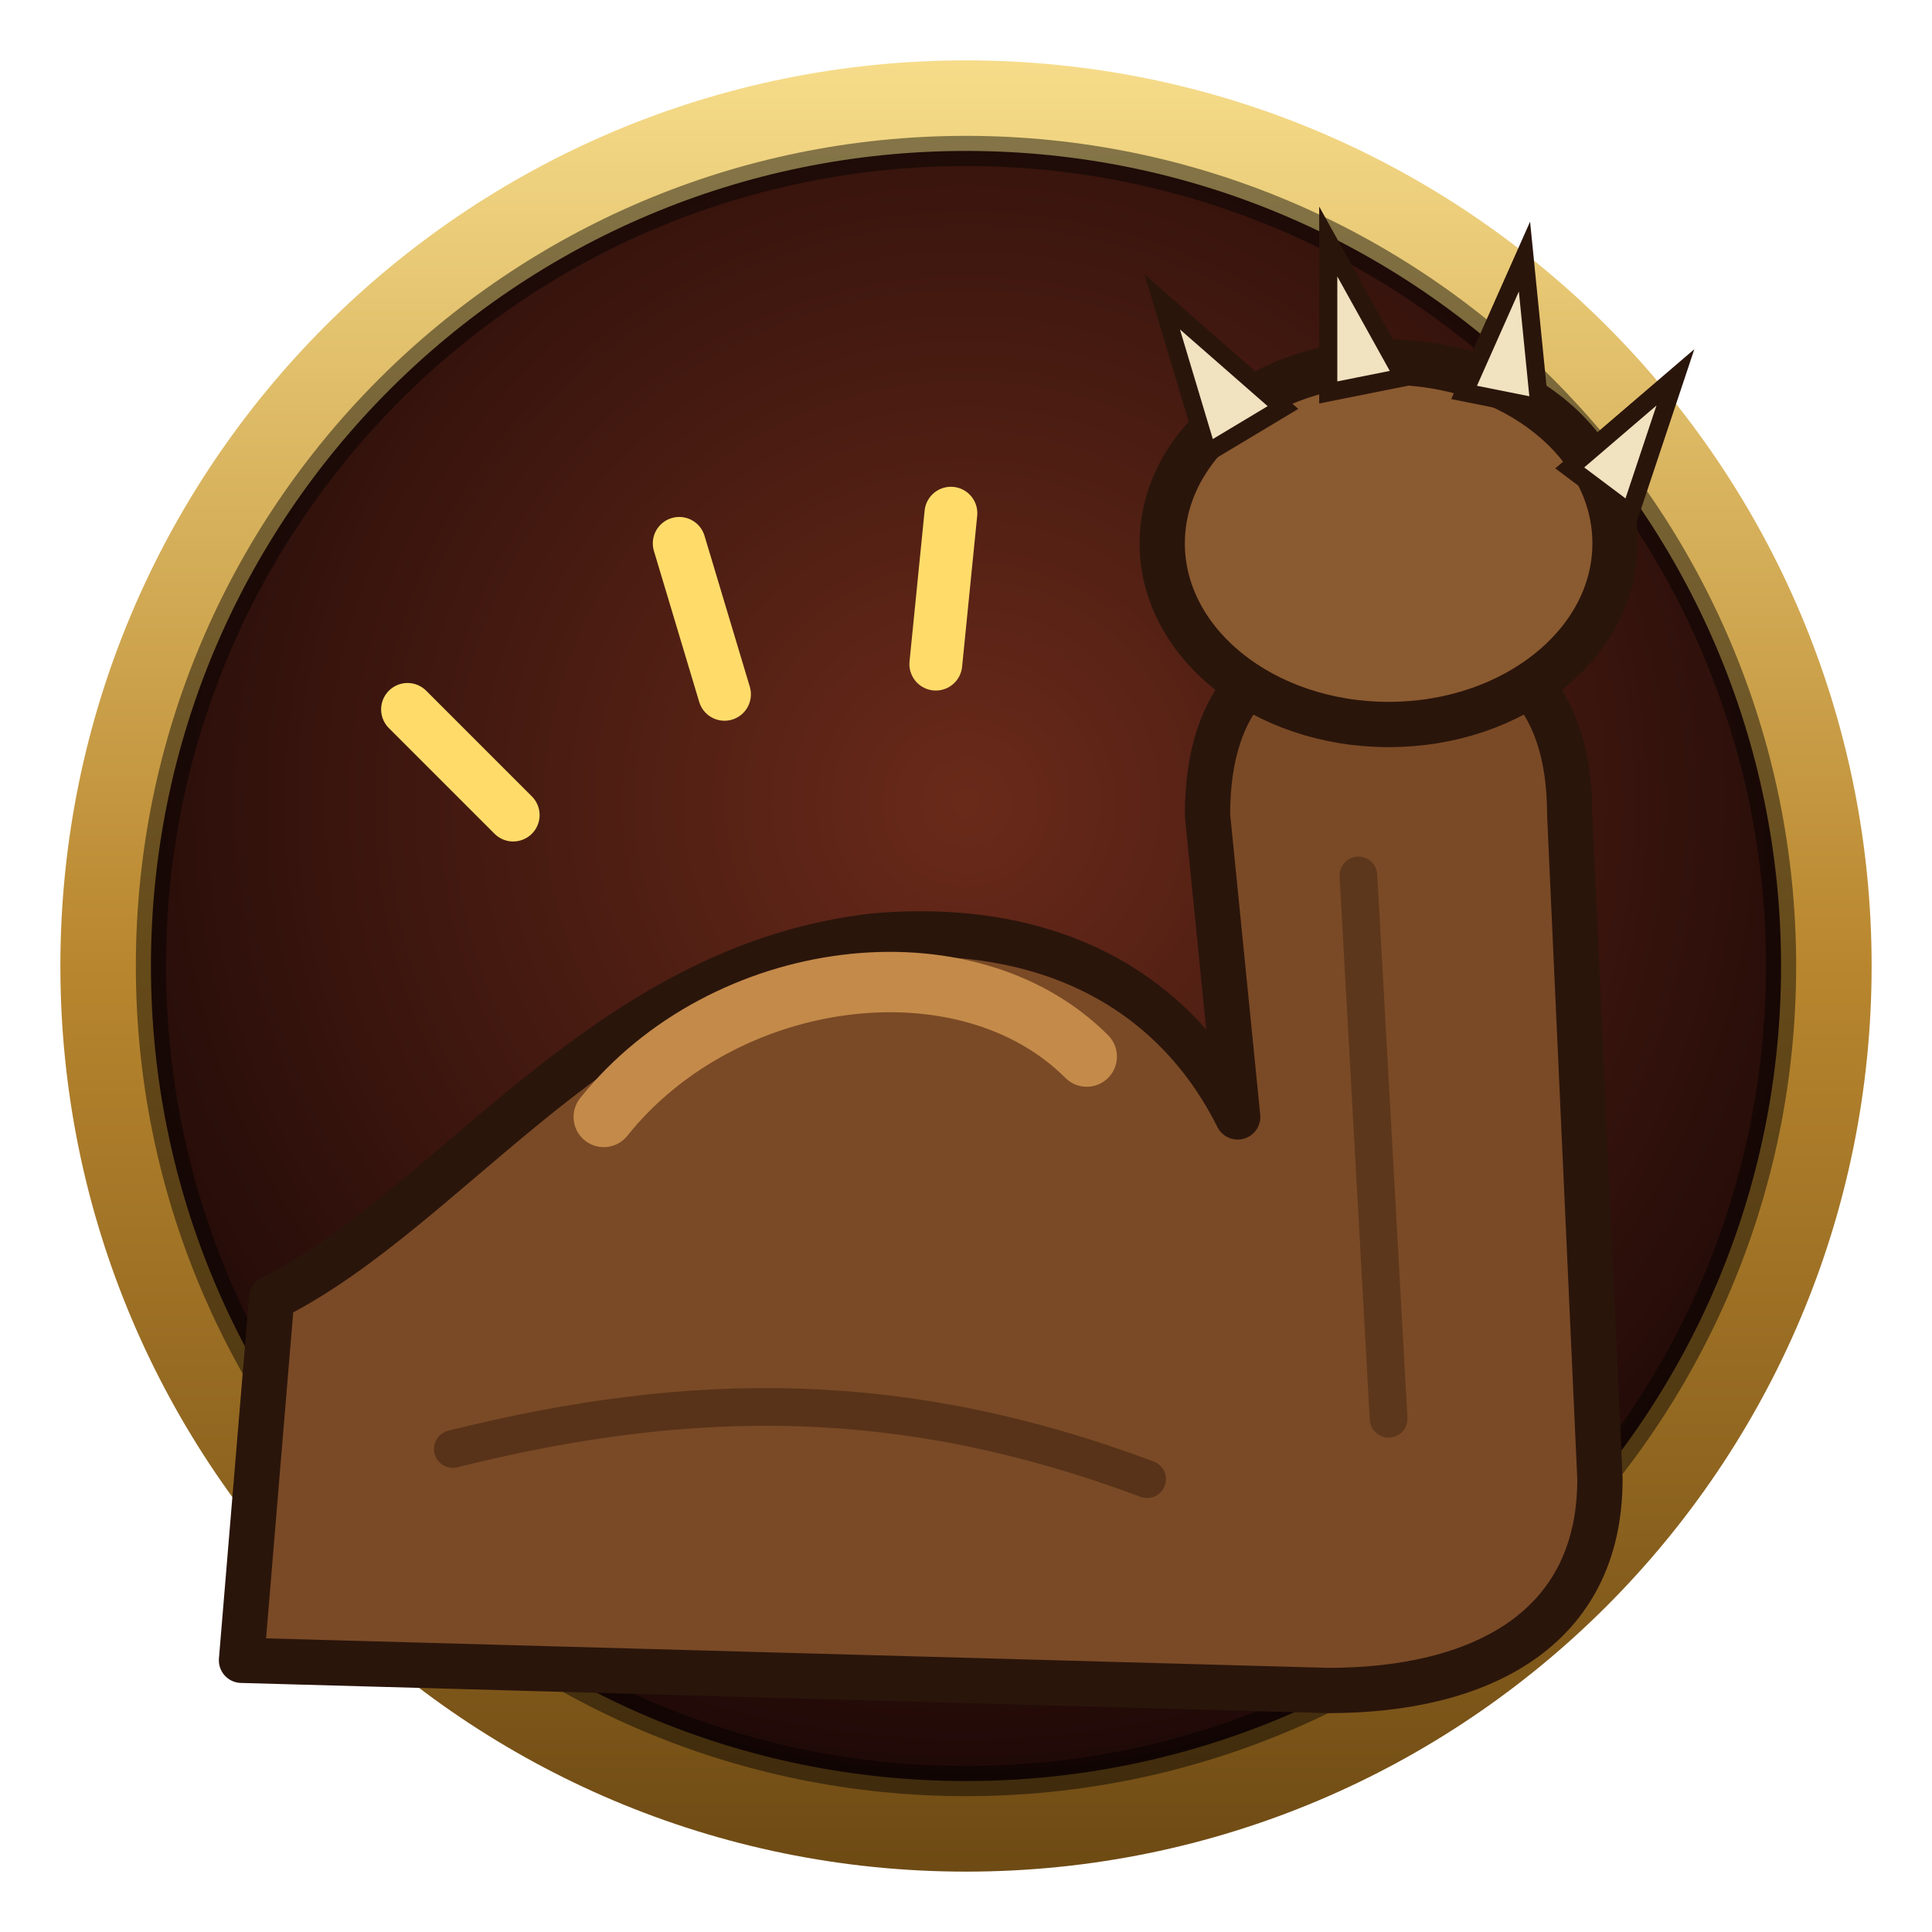
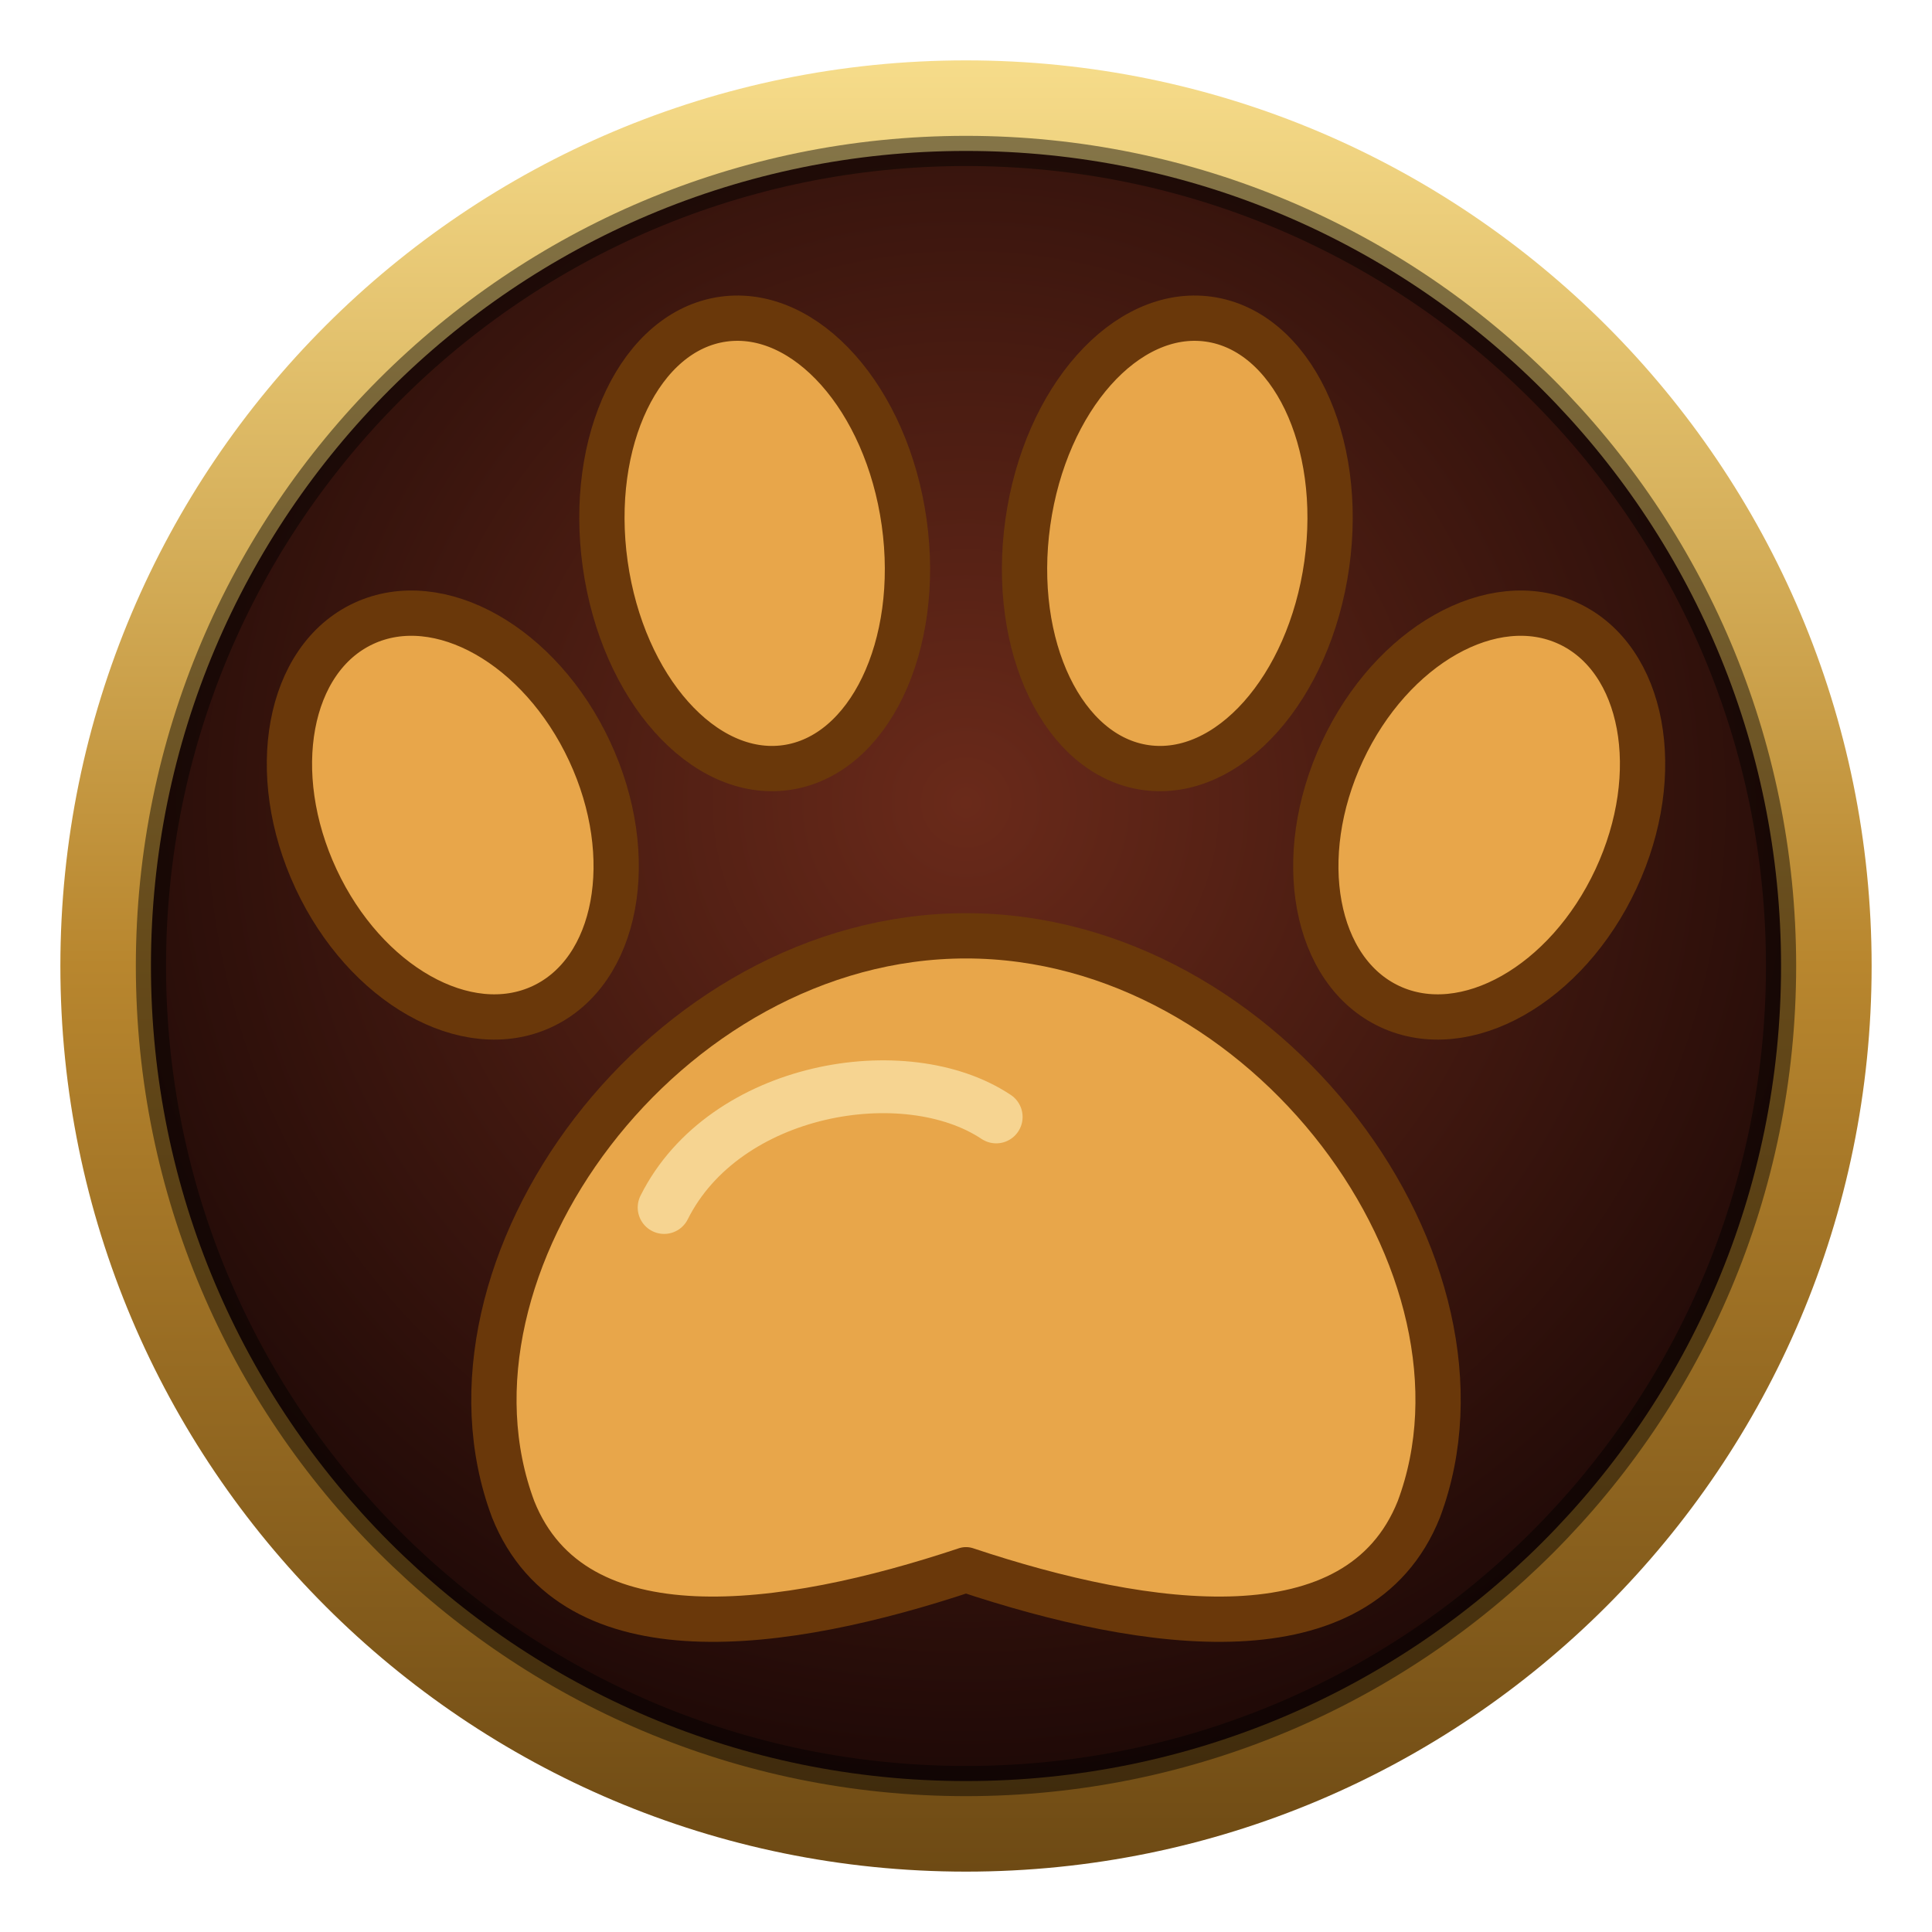
<svg xmlns="http://www.w3.org/2000/svg" width="128" height="128" viewBox="0 0 128 128">
  <defs>
    <radialGradient id="bg" cx="50%" cy="40%" r="62%">
      <stop offset="0" stop-color="#6a2a1a" />
      <stop offset="1" stop-color="#1c0806" />
    </radialGradient>
    <linearGradient id="rim" x1="0" y1="0" x2="0" y2="1">
      <stop offset="0" stop-color="#f6dc8a" />
      <stop offset="0.5" stop-color="#b8862e" />
      <stop offset="1" stop-color="#6e4a14" />
    </linearGradient>
-     <radialGradient id="glow" cx="50%" cy="50%" r="50%">
-       <stop offset="0" stop-color="#ffffff" stop-opacity="0.55" />
-       <stop offset="1" stop-color="#ffffff" stop-opacity="0" />
-     </radialGradient>
+     <clipPath id="cut">
+       <circle cx="64" cy="64" r="54" />
+     </clipPath>
  </defs>
  <circle cx="64" cy="64" r="60" fill="url(#rim)" />
  <circle cx="64" cy="64" r="54" fill="url(#bg)" />
  <circle cx="64" cy="64" r="54" fill="none" stroke="#000" stroke-opacity="0.45" stroke-width="2" />
-   <g stroke="#2a150b" stroke-width="3" stroke-linejoin="round">
-     <path d="M16 110 L18 86 C30 80 40 64 58 62 C70 61 78 66 82 74 L80 54 C80 46 84 42 92 42 C100 42 104 46 104 54 L106 98 C106 108 98 112 88 112 Z" fill="#7a4a26" />
-     <ellipse cx="92" cy="36" rx="15" ry="12" fill="#8a5a30" />
-   </g>
-   <g fill="#f1e2c0" stroke="#2a150b" stroke-width="1.2">
-     <path d="M80 30 l-3 -10 l8 7z" />
-     <path d="M88 26 l0 -10 l5 9z" />
-     <path d="M97 26 l4 -9 l1 10z" />
-     <path d="M104 31 l7 -6 l-3 9z" />
-   </g>
-   <path d="M40 74 C48 64 64 62 72 70" fill="none" stroke="#c48a4a" stroke-width="4" stroke-linecap="round" />
-   <path d="M30 96 C46 92 60 92 76 98" fill="none" stroke="#4a2a14" stroke-width="2.5" stroke-linecap="round" stroke-opacity="0.7" />
-   <path d="M90 58 L92 94" fill="none" stroke="#4a2a14" stroke-width="2.5" stroke-linecap="round" stroke-opacity="0.6" />
-   <g stroke="#ffdc6a" stroke-width="3.5" stroke-linecap="round">
-     <path d="M34 54 l-7 -7" />
-     <path d="M48 46 l-3 -10" />
-     <path d="M62 44 l1 -10" />
+   <g clip-path="url(#cut)">
+     <g fill="#e8a64a" stroke="#6a380a" stroke-width="3" stroke-linejoin="round">
+       <path d="M64 62 C44 62 28 84 34 100 C38 110 52 108 64 104 C76 108 90 110 94 100 C100 84 84 62 64 62 Z" />
+       <ellipse cx="30" cy="54" rx="10" ry="14" transform="rotate(-25 30 54)" />
+       <ellipse cx="50" cy="36" rx="10" ry="15" transform="rotate(-8 50 36)" />
+       <ellipse cx="78" cy="36" rx="10" ry="15" transform="rotate(8 78 36)" />
+       <ellipse cx="98" cy="54" rx="10" ry="14" transform="rotate(25 98 54)" />
+     </g>
+     <path d="M44 80 C48 72 60 70 66 74" fill="none" stroke="#fff3c0" stroke-opacity="0.6" stroke-width="3.5" stroke-linecap="round" />
  </g>
</svg>
